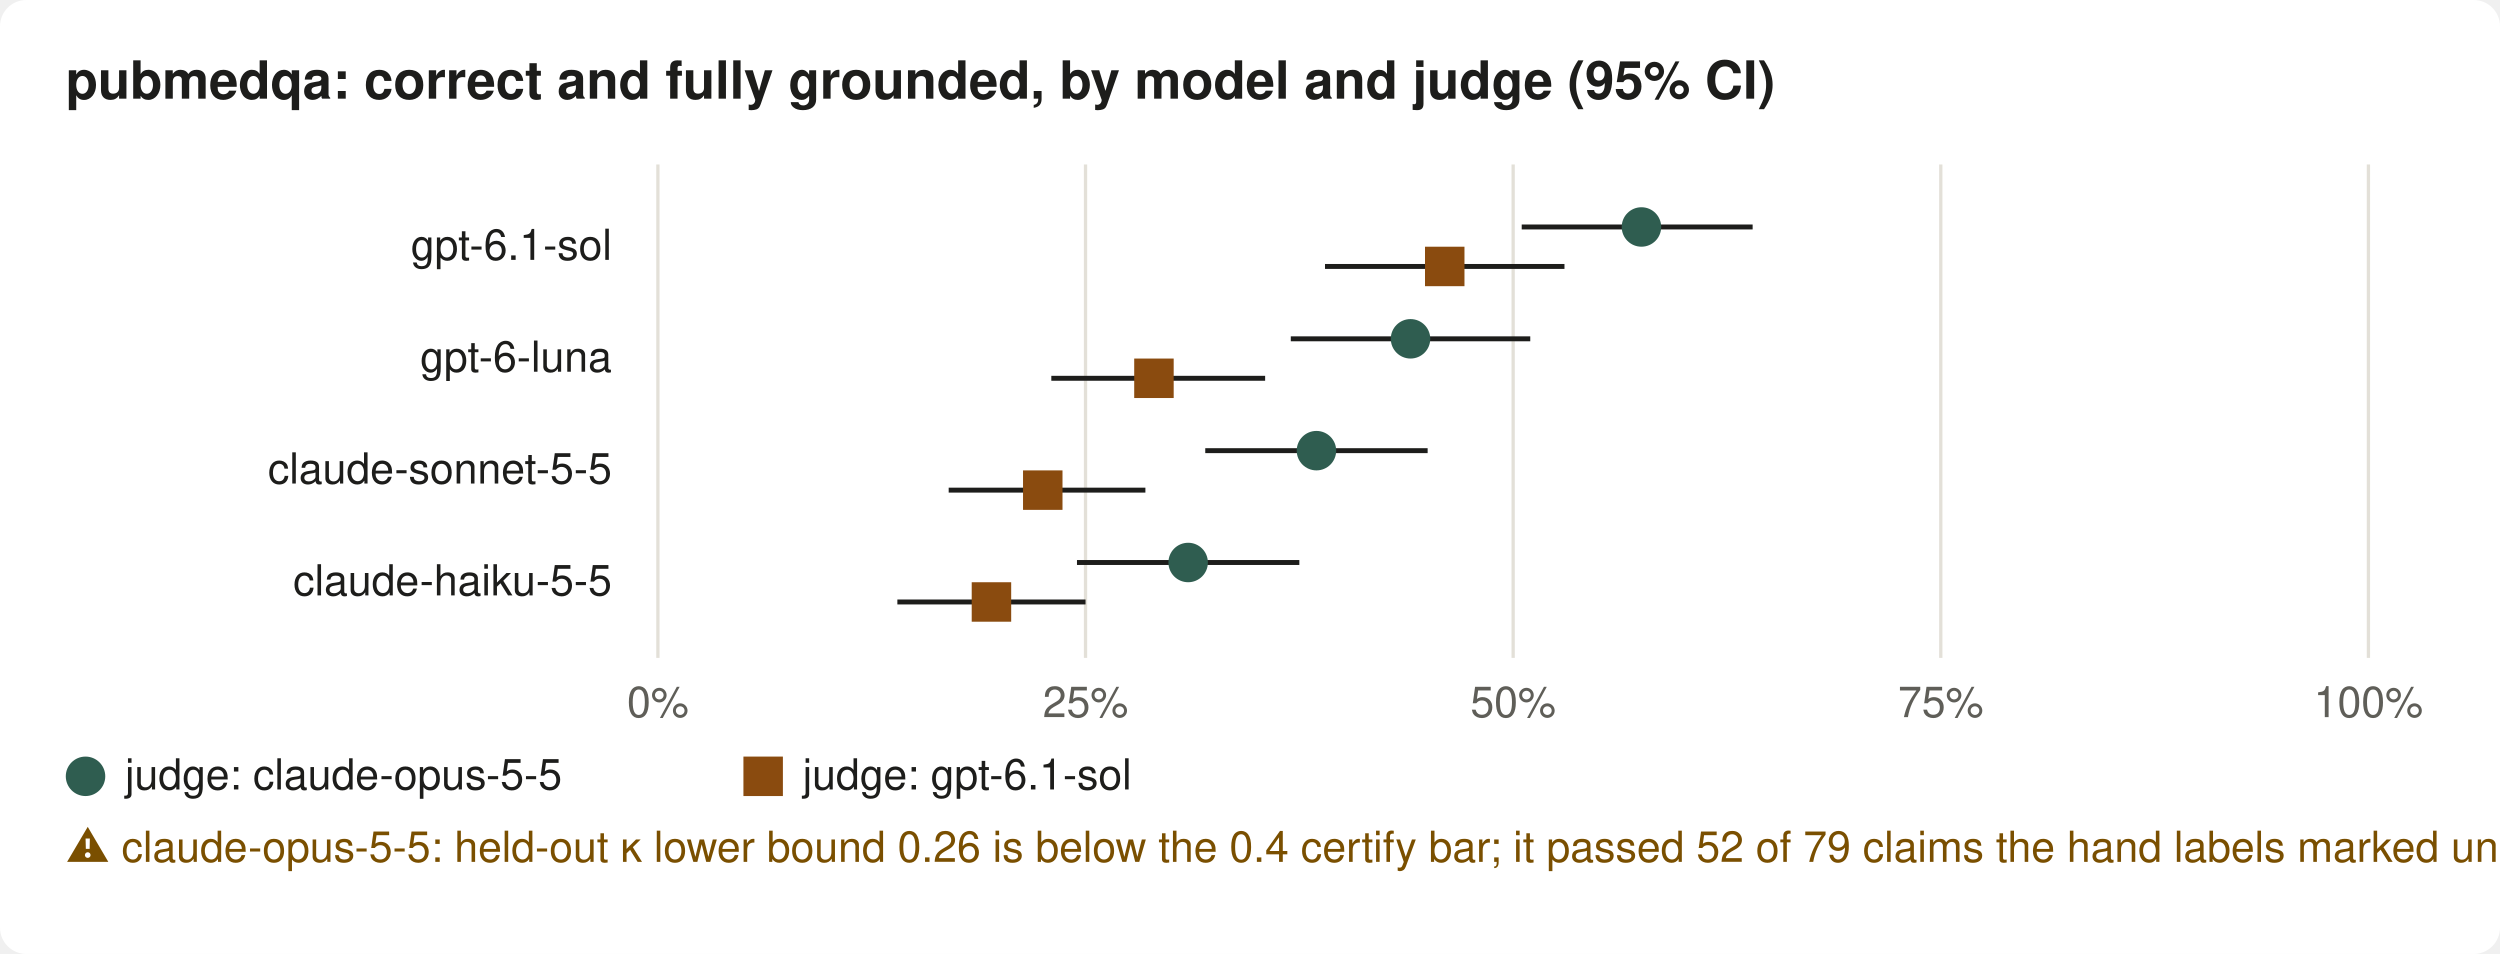
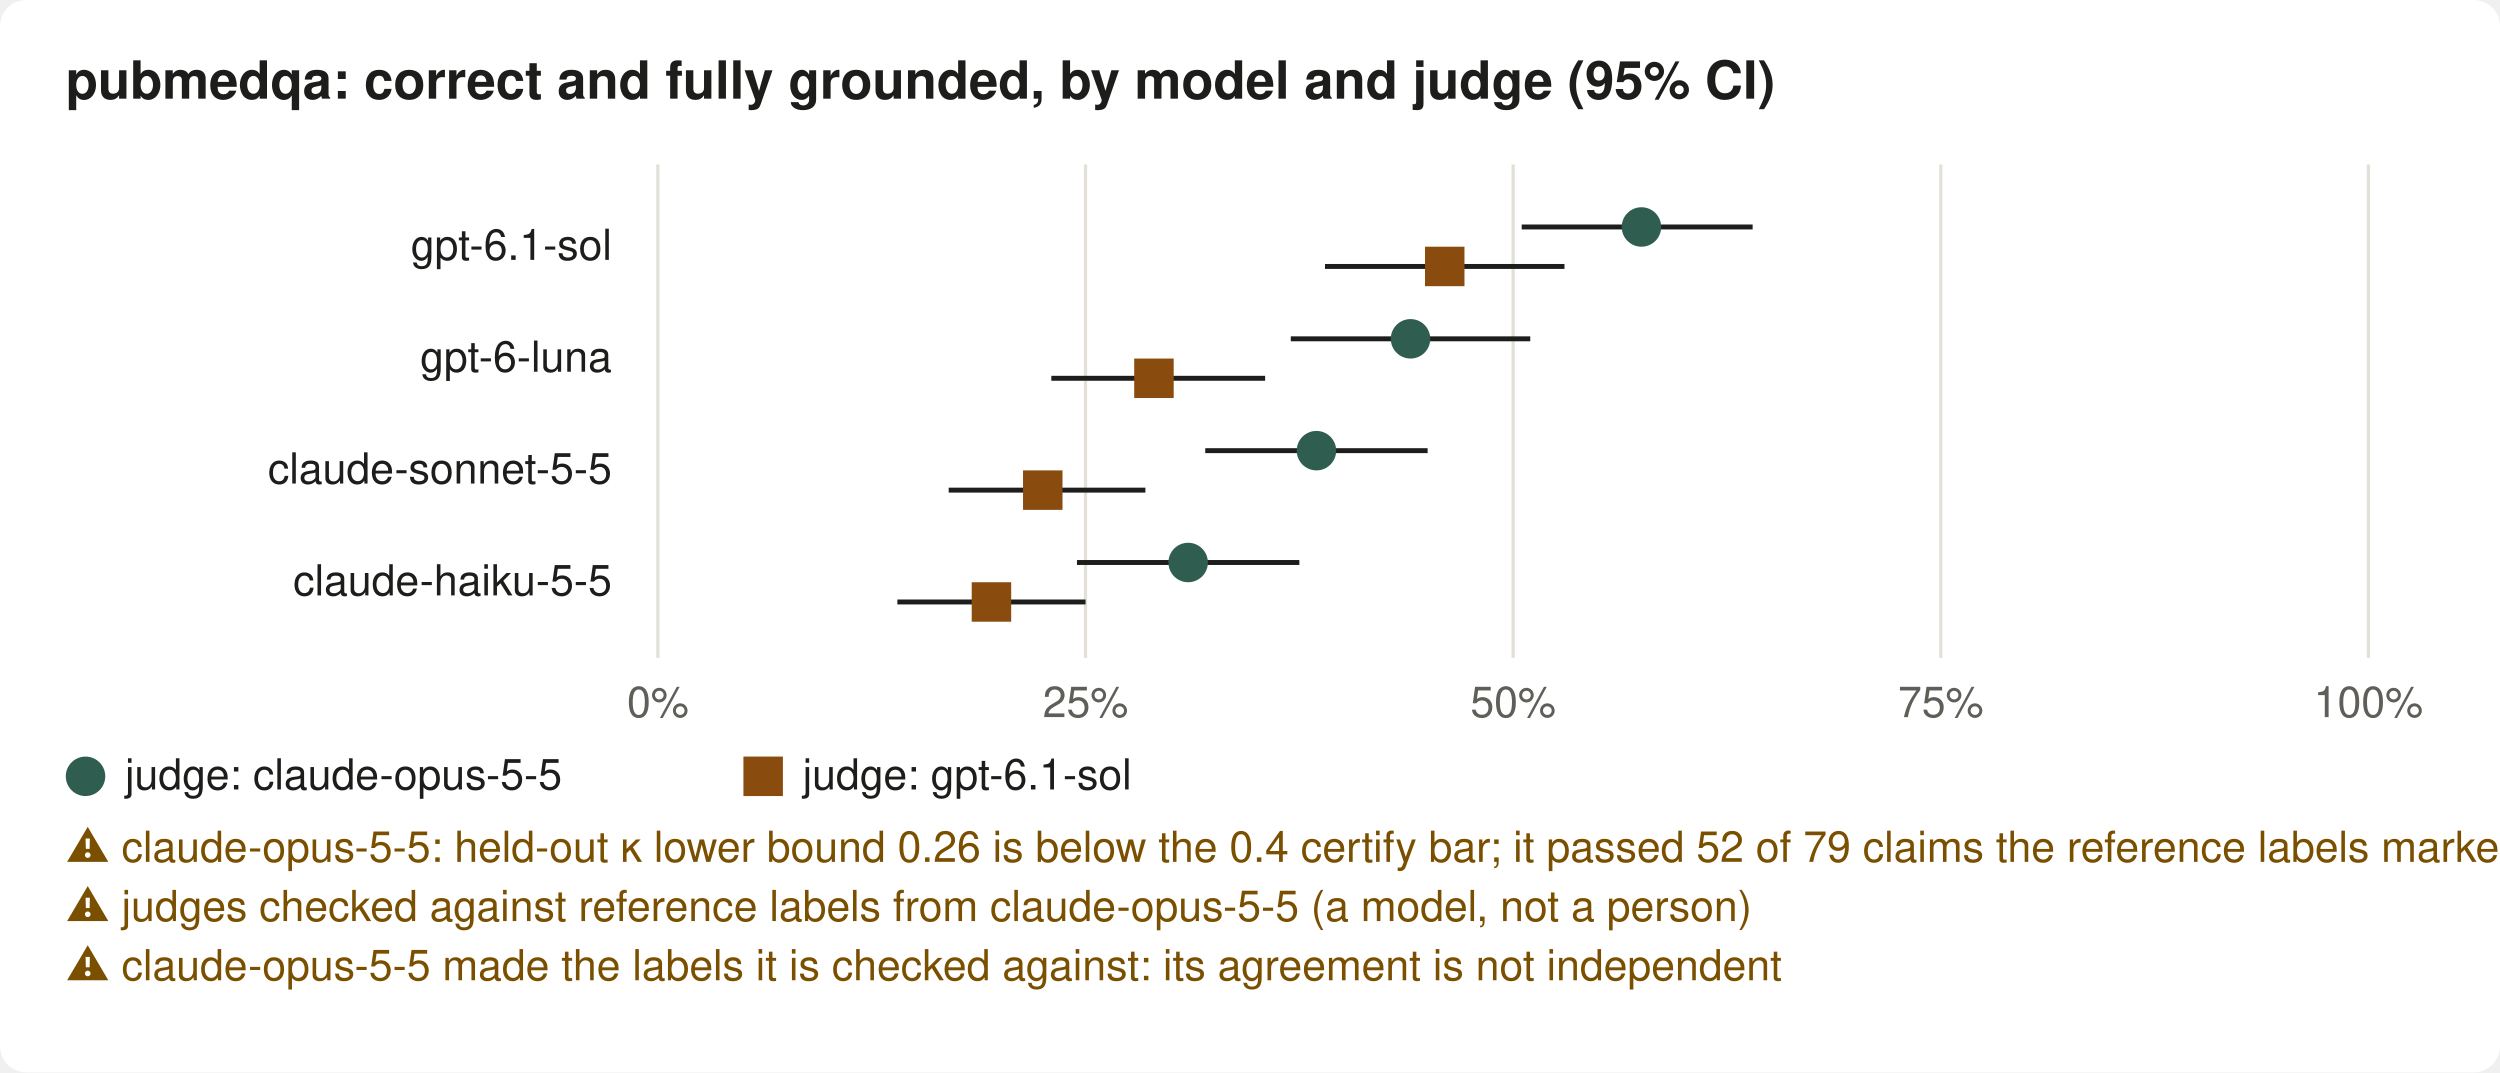
- <svg xmlns="http://www.w3.org/2000/svg" viewBox="0 0 760 290" width="760" height="290" role="img" aria-labelledby="t d">
+ <svg xmlns="http://www.w3.org/2000/svg" viewBox="0 0 760 326" width="760" height="326" role="img" aria-labelledby="t d">
  <style>
.bg{fill:#ffffff}.fg{fill:#1d1d1b}.muted{fill:#5f5e58}.grid{stroke:#e3e0d8}
.ci{stroke:#1d1d1b;stroke-width:1.5}.j0{fill:#2f5d50}.j1{fill:#8a4b0f}.warn{fill:#7a4f00}
@media (prefers-color-scheme:dark){.bg{fill:#0d1117}.fg{fill:#e6edf3}.muted{fill:#9da7b1}
.grid{stroke:#30363d}.ci{stroke:#e6edf3}.j0{fill:#8cc4b0}.j1{fill:#f0a868}.warn{fill:#f5dc9a}}
text{font:13px -apple-system,"Segoe UI",Helvetica,Arial,sans-serif}
.title{font-size:16px;font-weight:600}
</style>
-   <rect class="bg" width="760" height="290" rx="8" />
+   <rect class="bg" width="760" height="326" rx="8" />
  <text class="fg title" x="20" y="30">pubmedqa: correct and fully grounded, by model and judge (95% CI)</text>
  <line class="grid" x1="200.00" x2="200.00" y1="50" y2="200" />
  <text class="muted" x="200.00" y="218" text-anchor="middle">0%</text>
  <line class="grid" x1="330.00" x2="330.00" y1="50" y2="200" />
  <text class="muted" x="330.00" y="218" text-anchor="middle">25%</text>
  <line class="grid" x1="460.00" x2="460.00" y1="50" y2="200" />
  <text class="muted" x="460.00" y="218" text-anchor="middle">50%</text>
  <line class="grid" x1="590.00" x2="590.00" y1="50" y2="200" />
  <text class="muted" x="590.00" y="218" text-anchor="middle">75%</text>
  <line class="grid" x1="720.00" x2="720.00" y1="50" y2="200" />
  <text class="muted" x="720.00" y="218" text-anchor="middle">100%</text>
  <text class="fg" x="186" y="79.00" text-anchor="end">gpt-6.1-sol</text>
  <g>
    <line class="ci" x1="462.60" x2="532.80" y1="69.00" y2="69.00" />
    <circle class="j0" cx="499.00" cy="69.00" r="6" />
  </g>
  <g>
    <line class="ci" x1="402.80" x2="475.60" y1="81.00" y2="81.00" />
    <rect class="j1" x="433.20" y="75.00" width="12" height="12" />
  </g>
  <text class="fg" x="186" y="113.00" text-anchor="end">gpt-6-luna</text>
  <g>
    <line class="ci" x1="392.40" x2="465.20" y1="103.00" y2="103.00" />
    <circle class="j0" cx="428.80" cy="103.00" r="6" />
  </g>
  <g>
    <line class="ci" x1="319.60" x2="384.60" y1="115.00" y2="115.00" />
    <rect class="j1" x="344.80" y="109.00" width="12" height="12" />
  </g>
  <text class="fg" x="186" y="147.00" text-anchor="end">claude-sonnet-5-5</text>
  <g>
    <line class="ci" x1="366.40" x2="434.00" y1="137.00" y2="137.00" />
    <circle class="j0" cx="400.20" cy="137.00" r="6" />
  </g>
  <g>
    <line class="ci" x1="288.40" x2="348.20" y1="149.00" y2="149.00" />
    <rect class="j1" x="311.00" y="143.00" width="12" height="12" />
  </g>
  <text class="fg" x="186" y="181.00" text-anchor="end">claude-haiku-5-5</text>
  <g>
    <line class="ci" x1="327.40" x2="395.00" y1="171.00" y2="171.00" />
    <circle class="j0" cx="361.20" cy="171.00" r="6" />
  </g>
  <g>
    <line class="ci" x1="272.80" x2="330.00" y1="183.00" y2="183.00" />
    <rect class="j1" x="295.40" y="177.00" width="12" height="12" />
  </g>
  <circle class="j0" cx="26.00" cy="236.00" r="6" />
  <text class="fg" x="38.0" y="240">judge: claude-opus-5-5</text>
  <rect class="j1" x="226.00" y="230.00" width="12" height="12" />
  <text class="fg" x="244.0" y="240">judge: gpt-6.1-sol</text>
-   <text class="warn" x="20" y="262">⚠ claude-opus-5-5: held-out κ lower bound 0.26 is below the 0.4 certify bar; it passed 52 of 79 claims the hand labels marked unsupported, so its figures likely overstate grounding</text>
+   <text class="warn" x="20" y="262">⚠ claude-opus-5-5: held-out κ lower bound 0.26 is below the 0.4 certify bar; it passed 52 of 79 claims the reference labels marked unsupported, so its figures likely overstate grounding</text>
+   <text class="warn" x="20" y="280">⚠ judges checked against reference labels from claude-opus-5-5 (a model, not a person)</text>
+   <text class="warn" x="20" y="298">⚠ claude-opus-5-5 made the labels it is checked against: its agreement is not independent</text>
</svg>
